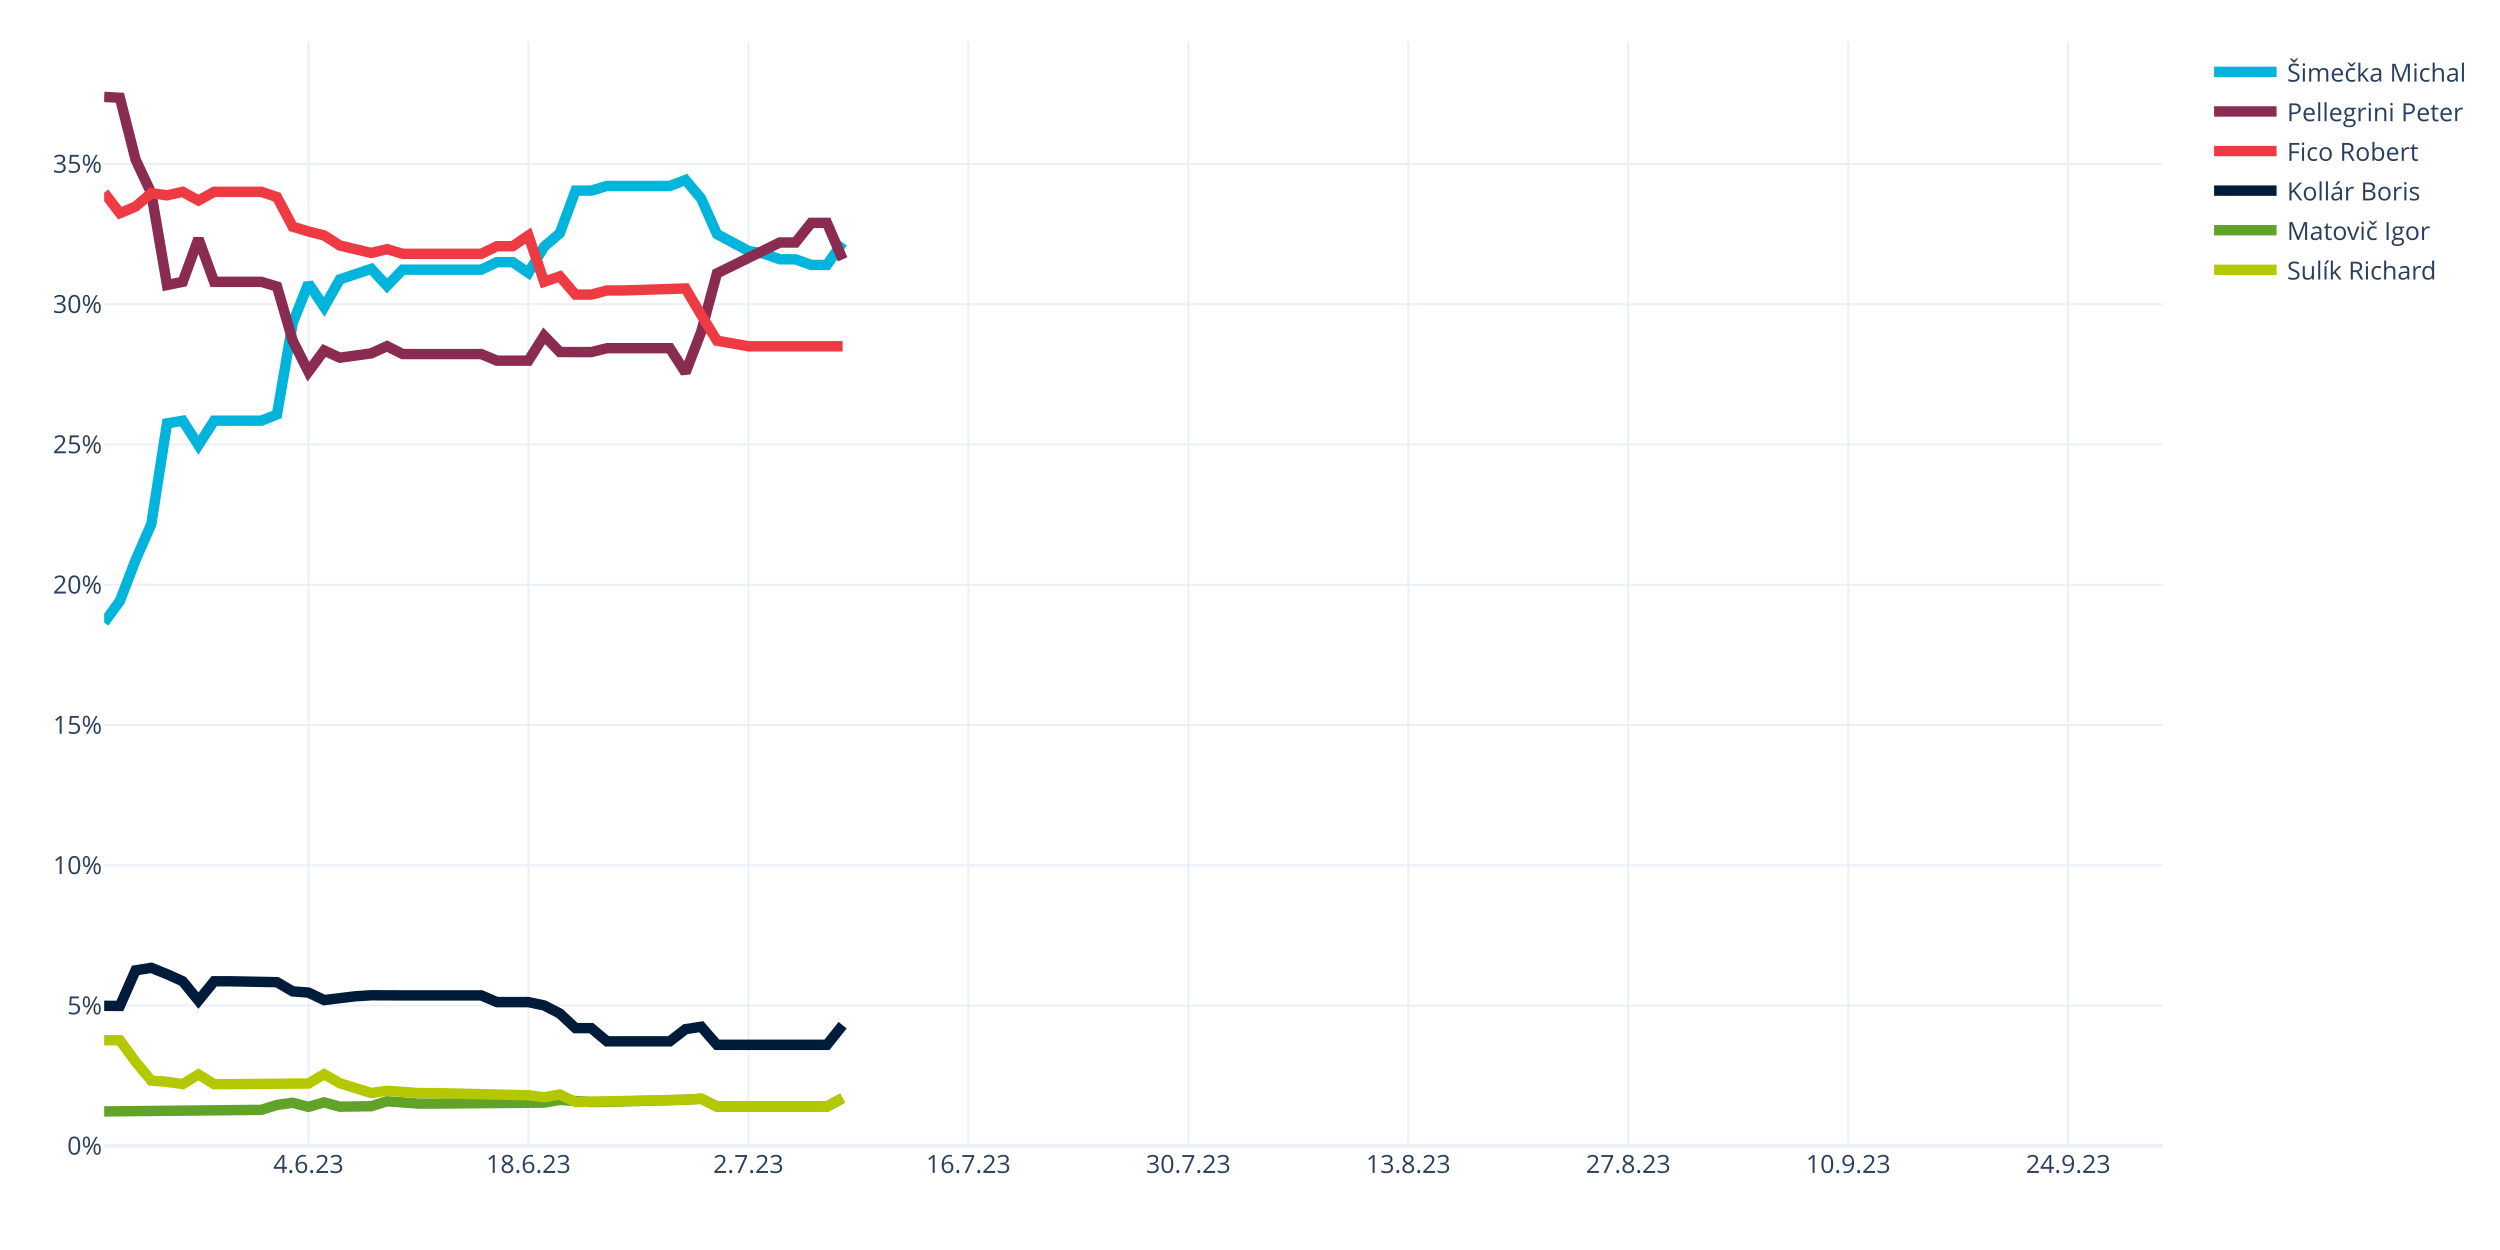
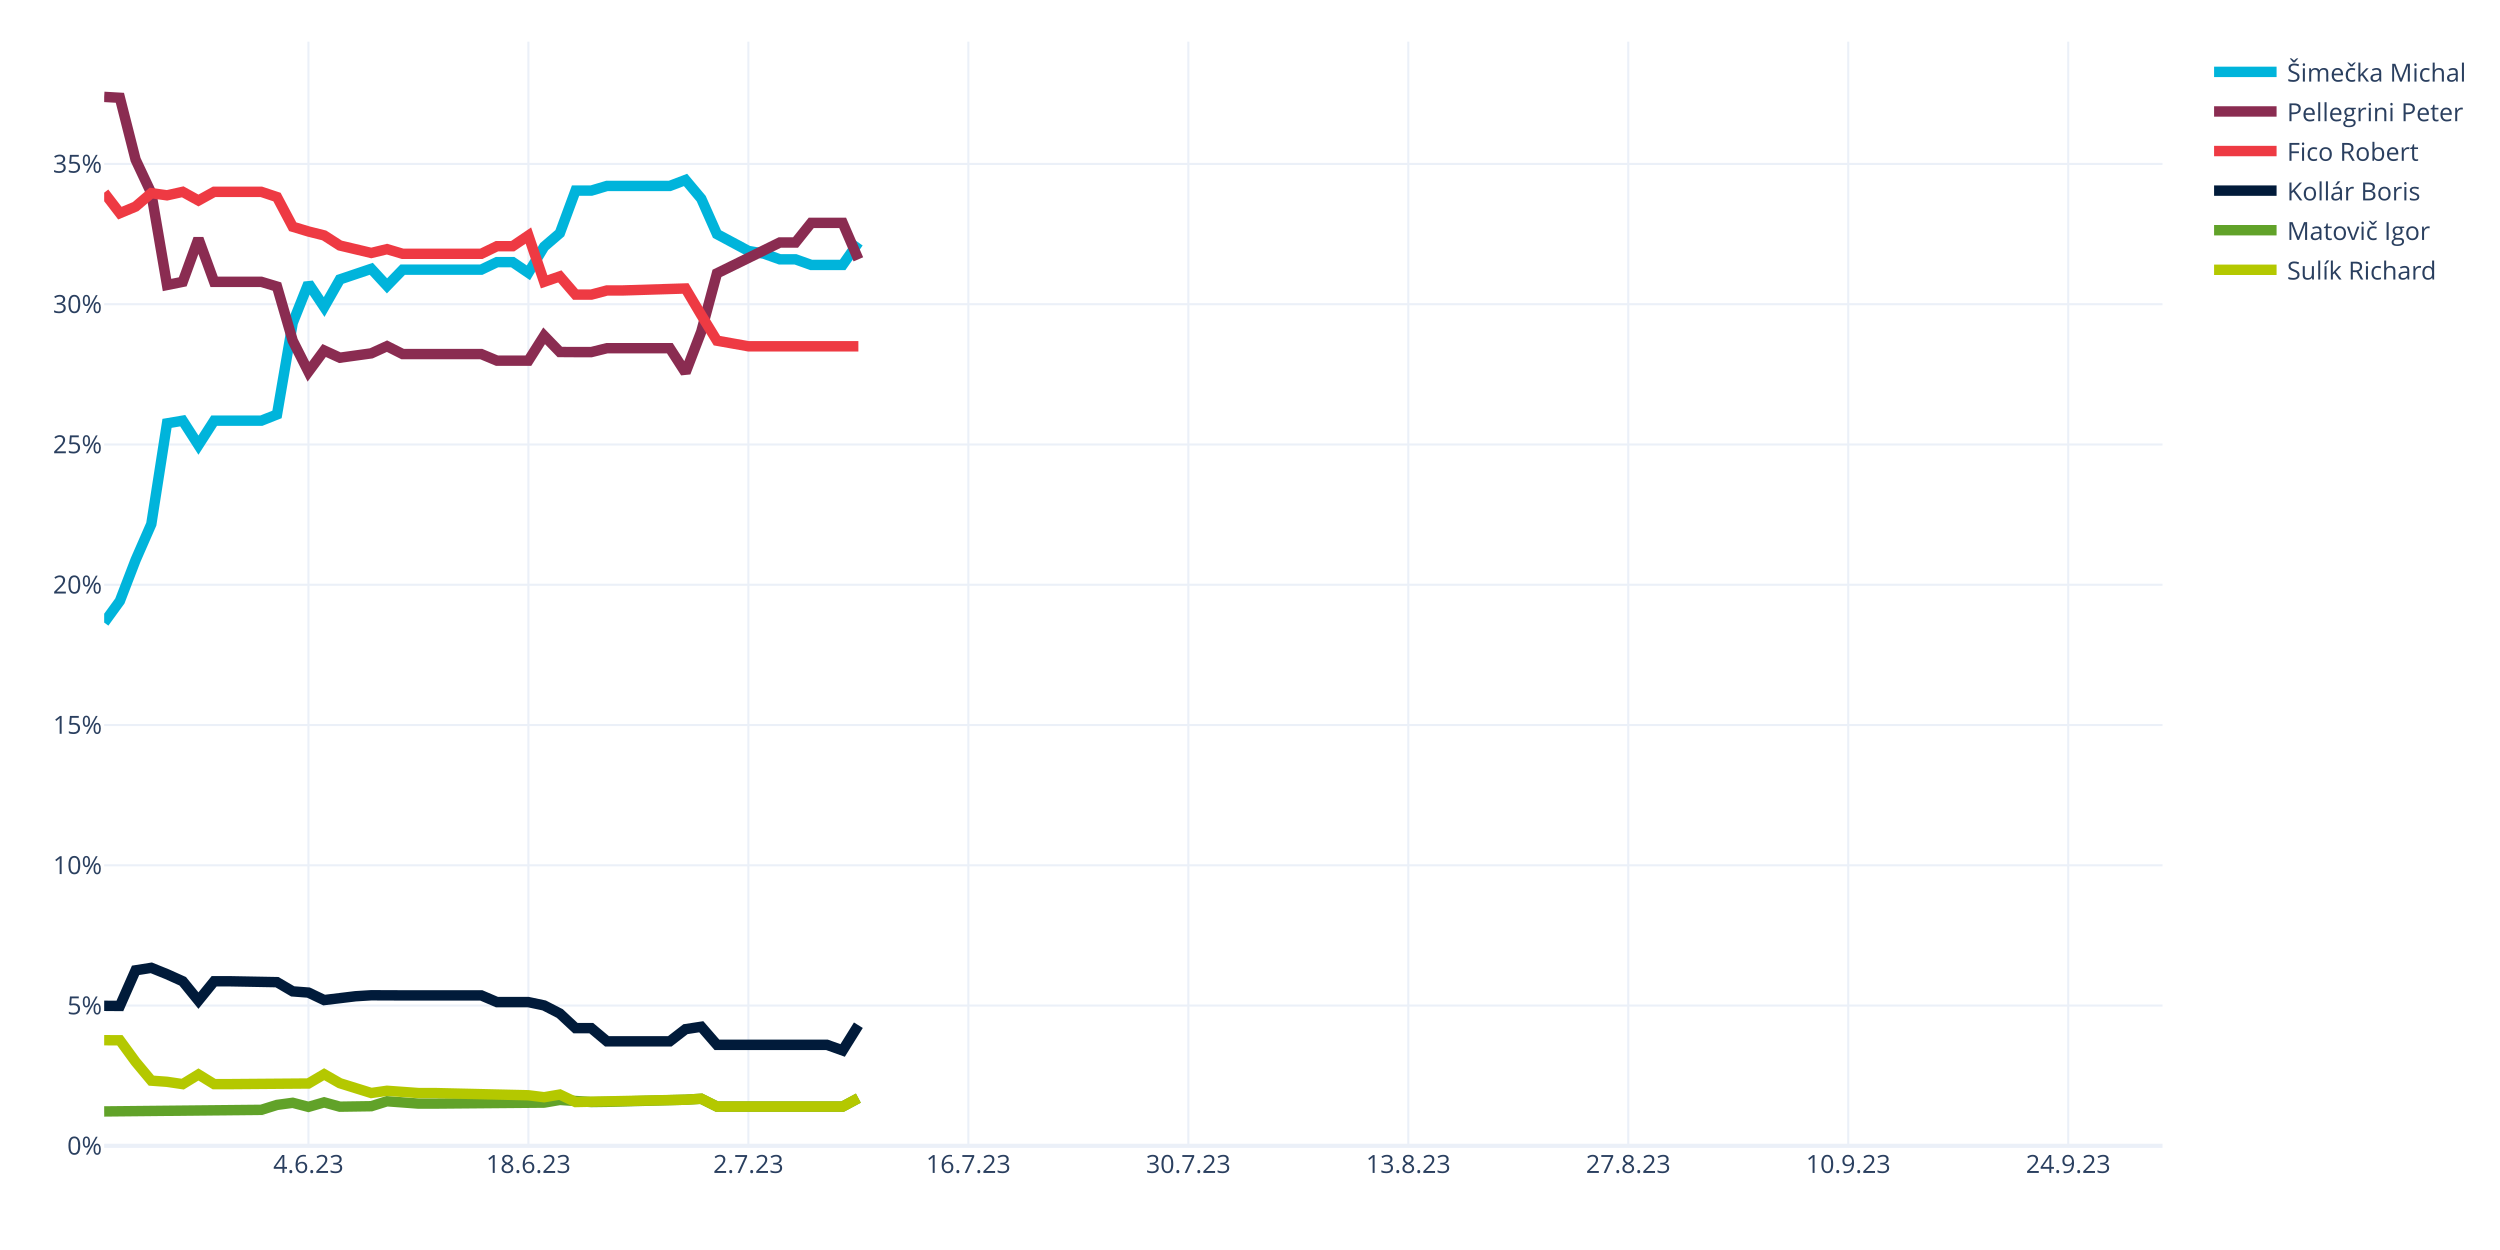
<svg xmlns="http://www.w3.org/2000/svg" class="main-svg" width="1200" height="600" style="" viewBox="0 0 1200 600">
  <rect x="0" y="0" width="1200" height="600" style="fill: rgb(255, 255, 255); fill-opacity: 1;" />
-   <defs id="defs-2d88ae">
+   <defs id="defs-4b43f9">
    <g class="clips">
-       <clipPath id="clip2d88aexyplot" class="plotclip">
+       <clipPath id="clip4b43f9xyplot" class="plotclip">
        <rect width="988" height="530" />
      </clipPath>
-       <clipPath class="axesclip" id="clip2d88aex">
+       <clipPath class="axesclip" id="clip4b43f9x">
        <rect x="50" y="0" width="988" height="600" />
      </clipPath>
-       <clipPath class="axesclip" id="clip2d88aey">
+       <clipPath class="axesclip" id="clip4b43f9y">
        <rect x="0" y="20" width="1200" height="530" />
      </clipPath>
-       <clipPath class="axesclip" id="clip2d88aexy">
+       <clipPath class="axesclip" id="clip4b43f9xy">
        <rect x="50" y="20" width="988" height="530" />
      </clipPath>
    </g>
    <g class="gradients" />
    <g class="patterns" />
  </defs>
  <g class="bglayer" />
  <g class="layer-below">
    <g class="imagelayer" />
    <g class="shapelayer" />
  </g>
  <g class="cartesianlayer">
    <g class="subplot xy">
      <g class="layer-subplot">
        <g class="shapelayer" />
        <g class="imagelayer" />
      </g>
      <g class="minor-gridlayer">
        <g class="x" />
        <g class="y" />
      </g>
      <g class="gridlayer">
        <g class="x">
          <path class="xgrid crisp" transform="translate(148.05,0)" d="M0,20v530" style="stroke: rgb(235, 240, 248); stroke-opacity: 1; stroke-width: 1px;" />
          <path class="xgrid crisp" transform="translate(253.63,0)" d="M0,20v530" style="stroke: rgb(235, 240, 248); stroke-opacity: 1; stroke-width: 1px;" />
          <path class="xgrid crisp" transform="translate(359.22,0)" d="M0,20v530" style="stroke: rgb(235, 240, 248); stroke-opacity: 1; stroke-width: 1px;" />
          <path class="xgrid crisp" transform="translate(464.81,0)" d="M0,20v530" style="stroke: rgb(235, 240, 248); stroke-opacity: 1; stroke-width: 1px;" />
          <path class="xgrid crisp" transform="translate(570.4,0)" d="M0,20v530" style="stroke: rgb(235, 240, 248); stroke-opacity: 1; stroke-width: 1px;" />
          <path class="xgrid crisp" transform="translate(675.98,0)" d="M0,20v530" style="stroke: rgb(235, 240, 248); stroke-opacity: 1; stroke-width: 1px;" />
          <path class="xgrid crisp" transform="translate(781.57,0)" d="M0,20v530" style="stroke: rgb(235, 240, 248); stroke-opacity: 1; stroke-width: 1px;" />
          <path class="xgrid crisp" transform="translate(887.16,0)" d="M0,20v530" style="stroke: rgb(235, 240, 248); stroke-opacity: 1; stroke-width: 1px;" />
          <path class="xgrid crisp" transform="translate(992.75,0)" d="M0,20v530" style="stroke: rgb(235, 240, 248); stroke-opacity: 1; stroke-width: 1px;" />
        </g>
        <g class="y">
          <path class="ygrid crisp" transform="translate(0,482.67)" d="M50,0h988" style="stroke: rgb(235, 240, 248); stroke-opacity: 1; stroke-width: 1px;" />
          <path class="ygrid crisp" transform="translate(0,415.34)" d="M50,0h988" style="stroke: rgb(235, 240, 248); stroke-opacity: 1; stroke-width: 1px;" />
          <path class="ygrid crisp" transform="translate(0,348.01)" d="M50,0h988" style="stroke: rgb(235, 240, 248); stroke-opacity: 1; stroke-width: 1px;" />
          <path class="ygrid crisp" transform="translate(0,280.68)" d="M50,0h988" style="stroke: rgb(235, 240, 248); stroke-opacity: 1; stroke-width: 1px;" />
          <path class="ygrid crisp" transform="translate(0,213.35)" d="M50,0h988" style="stroke: rgb(235, 240, 248); stroke-opacity: 1; stroke-width: 1px;" />
          <path class="ygrid crisp" transform="translate(0,146.02)" d="M50,0h988" style="stroke: rgb(235, 240, 248); stroke-opacity: 1; stroke-width: 1px;" />
          <path class="ygrid crisp" transform="translate(0,78.69)" d="M50,0h988" style="stroke: rgb(235, 240, 248); stroke-opacity: 1; stroke-width: 1px;" />
        </g>
      </g>
      <g class="zerolinelayer">
        <path class="yzl zl crisp" transform="translate(0,550)" d="M50,0h988" style="stroke: rgb(235, 240, 248); stroke-opacity: 1; stroke-width: 2px;" />
      </g>
      <path class="xlines-below" />
      <path class="ylines-below" />
      <g class="overlines-below" />
      <g class="xaxislayer-below" />
      <g class="yaxislayer-below" />
      <g class="overaxes-below" />
-       <g class="plot" transform="translate(50,20)" clip-path="url(#clip2d88aexyplot)">
+       <g class="plot" transform="translate(50,20)" clip-path="url(#clip4b43f9xyplot)">
        <g class="scatterlayer mlayer">
-           <g class="trace scatter tracec560db" style="stroke-miterlimit: 2; opacity: 1;">
-             <g class="fills" />
-             <g class="errorbars" />
-             <g class="lines">
-               <path class="js-line" d="M0,278.84L7.54,268.46L15.08,248.82L22.63,231.56L30.17,183.21L37.71,181.93L45.25,193.66L52.79,181.93L60.34,181.93L75.42,181.93L82.96,178.93L90.5,135.01L98.05,116.05L105.59,127.37L113.13,114.12L128.21,109.03L135.76,117.21L143.3,109.43L150.84,109.43L181.01,109.43L188.55,105.83L196.09,105.83L203.63,110.95L211.18,98.41L218.72,91.93L226.26,71.5L233.8,71.5L241.34,69.25L248.89,69.25L271.51,69.25L279.05,66.37L286.6,75.37L294.14,92.36L309.22,100.44L316.76,101.78L324.31,104.48L331.85,104.48L339.39,107.17L346.93,107.17L354.47,96.4" style="vector-effect: none; fill: none; stroke: rgb(0, 180, 219); stroke-opacity: 1; stroke-width: 5px; opacity: 1;" />
-             </g>
-             <g class="points" />
-             <g class="text" />
-           </g>
-           <g class="trace scatter traced17134" style="stroke-miterlimit: 2; opacity: 1;">
-             <g class="fills" />
-             <g class="errorbars" />
-             <g class="lines">
-               <path class="js-line" d="M0,26.5L7.54,26.94L15.08,56.61L22.63,72.71L30.17,116.8L37.71,115.28L45.25,94.59L52.79,115.28L60.34,115.28L75.42,115.28L82.96,117.55L90.5,143.52L98.05,158.44L105.59,148.24L113.13,151.7L128.21,149.61L135.76,146.16L143.3,149.96L150.84,149.96L181.01,149.96L188.55,153.11L203.63,153.11L211.18,141.18L218.72,148.96L226.26,149.01L233.8,149.01L241.34,147.14L271.51,147.14L279.05,158.84L286.6,139.18L294.14,111.21L324.31,96.4L331.85,96.4L339.39,86.97L346.93,86.97L354.47,104.48" style="vector-effect: none; fill: none; stroke: rgb(138, 44, 81); stroke-opacity: 1; stroke-width: 5px; opacity: 1;" />
-             </g>
-             <g class="points" />
-             <g class="text" />
-           </g>
-           <g class="trace scatter trace7b9333" style="stroke-miterlimit: 2; opacity: 1;">
-             <g class="fills" />
-             <g class="errorbars" />
-             <g class="lines">
-               <path class="js-line" d="M0,72.49L7.54,82.31L15.08,79.16L22.63,72.71L30.17,73.76L37.71,72.08L45.25,76.24L52.79,72.08L60.34,72.08L75.42,72.08L82.96,74.59L90.5,88.83L98.05,91.11L105.59,93L113.13,97.84L128.21,101.42L135.76,99.59L143.3,101.83L150.84,101.83L181.01,101.83L188.55,98.17L196.09,98.17L203.63,93.06L211.18,115.26L218.72,112.67L226.26,121.42L233.8,121.42L241.34,119.42L248.89,119.42L279.05,118.47L286.6,131.21L294.14,143.53L301.68,144.87L309.22,146.22L316.76,146.22L354.47,146.22" style="vector-effect: none; fill: none; stroke: rgb(238, 58, 67); stroke-opacity: 1; stroke-width: 5px; opacity: 1;" />
-             </g>
-             <g class="points" />
-             <g class="text" />
-           </g>
-           <g class="trace scatter trace885312" style="stroke-miterlimit: 2; opacity: 1;">
-             <g class="fills" />
-             <g class="errorbars" />
-             <g class="lines">
-               <path class="js-line" d="M0,462.79L7.54,462.85L15.08,445.76L22.63,444.56L30.17,447.61L37.71,451.01L45.25,460.29L52.79,451.01L60.34,451.01L82.96,451.44L90.5,455.86L98.05,456.44L105.59,460.03L120.67,458.2L128.21,457.73L143.3,457.79L150.84,457.79L181.01,457.79L188.55,461.01L203.63,461.01L211.18,462.61L218.72,466.49L226.26,473.51L233.8,473.51L241.34,479.83L271.51,479.83L279.05,474L286.6,472.84L294.14,481.52L346.93,481.52L354.47,472.1" style="vector-effect: none; fill: none; stroke: rgb(1, 27, 58); stroke-opacity: 1; stroke-width: 5px; opacity: 1;" />
-             </g>
-             <g class="points" />
-             <g class="text" />
-           </g>
-           <g class="trace scatter trace37ebe6" style="stroke-miterlimit: 2; opacity: 1;">
-             <g class="fills" />
-             <g class="errorbars" />
-             <g class="lines">
-               <path class="js-line" d="M0,513.49L75.42,512.72L82.96,510.36L90.5,509.34L98.05,511.3L105.59,509.13L113.13,511.21L128.21,510.98L135.76,508.61L150.84,509.73L158.38,509.73L211.18,509.26L218.72,507.97L233.8,508.98L241.34,508.88L279.05,507.86L286.6,507.4L294.14,511.15L301.68,511.15L346.93,511.15L354.47,507.11" style="vector-effect: none; fill: none; stroke: rgb(97, 162, 41); stroke-opacity: 1; stroke-width: 5px; opacity: 1;" />
-             </g>
-             <g class="points" />
-             <g class="text" />
-           </g>
-           <g class="trace scatter tracee9aea5" style="stroke-miterlimit: 2; opacity: 1;">
-             <g class="fills" />
-             <g class="errorbars" />
-             <g class="lines">
-               <path class="js-line" d="M0,479.3L7.54,479.34L15.08,489.66L22.63,498.71L30.17,499.26L37.71,500.38L45.25,495.75L52.79,500.38L60.34,500.38L98.05,500.08L105.59,495.63L113.13,499.94L120.67,502.29L128.21,504.64L135.76,503.57L150.84,504.66L158.38,504.66L203.63,505.73L211.18,506.67L218.72,505.38L226.26,508.98L279.05,507.86L286.6,507.4L294.14,511.15L301.68,511.15L346.93,511.15L354.47,507.11" style="vector-effect: none; fill: none; stroke: rgb(180, 200, 0); stroke-opacity: 1; stroke-width: 5px; opacity: 1;" />
+           <g class="trace scatter traceb35516" style="stroke-miterlimit: 2; opacity: 1;">
+             <g class="fills" />
+             <g class="errorbars" />
+             <g class="lines">
+               <path class="js-line" d="M0,278.84L7.54,268.46L15.08,248.82L22.63,231.56L30.17,183.21L37.71,181.93L45.25,193.66L52.79,181.93L60.34,181.93L75.42,181.93L82.96,178.93L90.5,135.01L98.05,116.05L105.59,127.37L113.13,114.12L128.21,109.03L135.76,117.21L143.3,109.43L150.84,109.43L181.01,109.43L188.55,105.83L196.09,105.83L203.63,110.95L211.18,98.41L218.72,91.93L226.26,71.5L233.8,71.5L241.34,69.25L248.89,69.25L271.51,69.25L279.05,66.37L286.6,75.37L294.14,92.36L309.22,100.44L316.76,101.78L324.31,104.48L331.85,104.48L339.39,107.17L346.93,107.17L354.47,107.17L362.02,96.4" style="vector-effect: none; fill: none; stroke: rgb(0, 180, 219); stroke-opacity: 1; stroke-width: 5px; opacity: 1;" />
+             </g>
+             <g class="points" />
+             <g class="text" />
+           </g>
+           <g class="trace scatter tracee757d8" style="stroke-miterlimit: 2; opacity: 1;">
+             <g class="fills" />
+             <g class="errorbars" />
+             <g class="lines">
+               <path class="js-line" d="M0,26.5L7.54,26.94L15.08,56.61L22.63,72.71L30.17,116.8L37.71,115.28L45.25,94.59L52.79,115.28L60.34,115.28L75.42,115.28L82.96,117.55L90.5,143.52L98.05,158.44L105.59,148.24L113.13,151.7L128.21,149.61L135.76,146.16L143.3,149.96L150.84,149.96L181.01,149.96L188.55,153.11L203.63,153.11L211.18,141.18L218.72,148.96L226.26,149.01L233.8,149.01L241.34,147.14L271.51,147.14L279.05,158.84L286.6,139.18L294.14,111.21L324.31,96.4L331.85,96.4L339.39,86.97L346.93,86.97L354.47,86.97L362.02,104.48" style="vector-effect: none; fill: none; stroke: rgb(138, 44, 81); stroke-opacity: 1; stroke-width: 5px; opacity: 1;" />
+             </g>
+             <g class="points" />
+             <g class="text" />
+           </g>
+           <g class="trace scatter tracec44900" style="stroke-miterlimit: 2; opacity: 1;">
+             <g class="fills" />
+             <g class="errorbars" />
+             <g class="lines">
+               <path class="js-line" d="M0,72.49L7.54,82.31L15.08,79.16L22.63,72.71L30.17,73.76L37.71,72.08L45.25,76.24L52.79,72.08L60.34,72.08L75.42,72.08L82.96,74.59L90.5,88.83L98.05,91.11L105.59,93L113.13,97.84L128.21,101.42L135.76,99.59L143.3,101.83L150.84,101.83L181.01,101.83L188.55,98.17L196.09,98.17L203.63,93.06L211.18,115.26L218.72,112.67L226.26,121.42L233.8,121.42L241.34,119.42L248.89,119.42L279.05,118.47L286.6,131.21L294.14,143.53L301.68,144.87L309.22,146.22L316.76,146.22L362.02,146.22" style="vector-effect: none; fill: none; stroke: rgb(238, 58, 67); stroke-opacity: 1; stroke-width: 5px; opacity: 1;" />
+             </g>
+             <g class="points" />
+             <g class="text" />
+           </g>
+           <g class="trace scatter trace43d05e" style="stroke-miterlimit: 2; opacity: 1;">
+             <g class="fills" />
+             <g class="errorbars" />
+             <g class="lines">
+               <path class="js-line" d="M0,462.79L7.54,462.85L15.08,445.76L22.63,444.56L30.17,447.61L37.71,451.01L45.25,460.29L52.79,451.01L60.34,451.01L82.96,451.44L90.5,455.86L98.05,456.44L105.59,460.03L120.67,458.2L128.21,457.73L143.3,457.79L150.84,457.79L181.01,457.79L188.55,461.01L203.63,461.01L211.18,462.61L218.72,466.49L226.26,473.51L233.8,473.51L241.34,479.83L271.51,479.83L279.05,474L286.6,472.84L294.14,481.52L346.93,481.52L354.47,484.22L362.02,472.1" style="vector-effect: none; fill: none; stroke: rgb(1, 27, 58); stroke-opacity: 1; stroke-width: 5px; opacity: 1;" />
+             </g>
+             <g class="points" />
+             <g class="text" />
+           </g>
+           <g class="trace scatter tracedbd702" style="stroke-miterlimit: 2; opacity: 1;">
+             <g class="fills" />
+             <g class="errorbars" />
+             <g class="lines">
+               <path class="js-line" d="M0,513.49L75.42,512.72L82.96,510.36L90.5,509.34L98.05,511.3L105.59,509.13L113.13,511.21L128.21,510.98L135.76,508.61L150.84,509.73L158.38,509.73L211.18,509.26L218.72,507.97L233.8,508.98L241.34,508.88L279.05,507.86L286.6,507.4L294.14,511.15L301.68,511.15L354.47,511.15L362.02,507.11" style="vector-effect: none; fill: none; stroke: rgb(97, 162, 41); stroke-opacity: 1; stroke-width: 5px; opacity: 1;" />
+             </g>
+             <g class="points" />
+             <g class="text" />
+           </g>
+           <g class="trace scatter traceb34c6c" style="stroke-miterlimit: 2; opacity: 1;">
+             <g class="fills" />
+             <g class="errorbars" />
+             <g class="lines">
+               <path class="js-line" d="M0,479.3L7.54,479.34L15.08,489.66L22.63,498.71L30.17,499.26L37.71,500.38L45.25,495.75L52.79,500.38L60.34,500.38L98.05,500.08L105.59,495.63L113.13,499.94L120.67,502.29L128.21,504.64L135.76,503.57L150.84,504.66L158.38,504.66L203.63,505.73L211.18,506.67L218.72,505.38L226.26,508.98L279.05,507.86L286.6,507.4L294.14,511.15L301.68,511.15L354.47,511.15L362.02,507.11" style="vector-effect: none; fill: none; stroke: rgb(180, 200, 0); stroke-opacity: 1; stroke-width: 5px; opacity: 1;" />
            </g>
            <g class="points" />
            <g class="text" />
          </g>
        </g>
      </g>
      <g class="overplot" />
      <path class="xlines-above crisp" d="M0,0" style="fill: none;" />
      <path class="ylines-above crisp" d="M0,0" style="fill: none;" />
      <g class="overlines-above" />
      <g class="xaxislayer-above">
        <g class="xtick">
          <text text-anchor="middle" x="0" y="563" transform="translate(148.05,0)" style="font-family: 'Open Sans', verdana, arial, sans-serif; font-size: 12px; fill: rgb(42, 63, 95); fill-opacity: 1; white-space: pre; opacity: 1;">4.6.23</text>
        </g>
        <g class="xtick">
          <text text-anchor="middle" x="0" y="563" style="font-family: 'Open Sans', verdana, arial, sans-serif; font-size: 12px; fill: rgb(42, 63, 95); fill-opacity: 1; white-space: pre; opacity: 1;" transform="translate(253.63,0)">18.6.23</text>
        </g>
        <g class="xtick">
          <text text-anchor="middle" x="0" y="563" style="font-family: 'Open Sans', verdana, arial, sans-serif; font-size: 12px; fill: rgb(42, 63, 95); fill-opacity: 1; white-space: pre; opacity: 1;" transform="translate(359.22,0)">2.7.23</text>
        </g>
        <g class="xtick">
          <text text-anchor="middle" x="0" y="563" style="font-family: 'Open Sans', verdana, arial, sans-serif; font-size: 12px; fill: rgb(42, 63, 95); fill-opacity: 1; white-space: pre; opacity: 1;" transform="translate(464.81,0)">16.7.23</text>
        </g>
        <g class="xtick">
          <text text-anchor="middle" x="0" y="563" style="font-family: 'Open Sans', verdana, arial, sans-serif; font-size: 12px; fill: rgb(42, 63, 95); fill-opacity: 1; white-space: pre; opacity: 1;" transform="translate(570.4,0)">30.7.23</text>
        </g>
        <g class="xtick">
          <text text-anchor="middle" x="0" y="563" style="font-family: 'Open Sans', verdana, arial, sans-serif; font-size: 12px; fill: rgb(42, 63, 95); fill-opacity: 1; white-space: pre; opacity: 1;" transform="translate(675.98,0)">13.8.23</text>
        </g>
        <g class="xtick">
          <text text-anchor="middle" x="0" y="563" style="font-family: 'Open Sans', verdana, arial, sans-serif; font-size: 12px; fill: rgb(42, 63, 95); fill-opacity: 1; white-space: pre; opacity: 1;" transform="translate(781.57,0)">27.8.23</text>
        </g>
        <g class="xtick">
          <text text-anchor="middle" x="0" y="563" style="font-family: 'Open Sans', verdana, arial, sans-serif; font-size: 12px; fill: rgb(42, 63, 95); fill-opacity: 1; white-space: pre; opacity: 1;" transform="translate(887.16,0)">10.9.23</text>
        </g>
        <g class="xtick">
          <text text-anchor="middle" x="0" y="563" style="font-family: 'Open Sans', verdana, arial, sans-serif; font-size: 12px; fill: rgb(42, 63, 95); fill-opacity: 1; white-space: pre; opacity: 1;" transform="translate(992.75,0)">24.9.23</text>
        </g>
      </g>
      <g class="yaxislayer-above">
        <g class="ytick">
          <text text-anchor="end" x="49" y="4.2" transform="translate(0,550)" style="font-family: 'Open Sans', verdana, arial, sans-serif; font-size: 12px; fill: rgb(42, 63, 95); fill-opacity: 1; white-space: pre; opacity: 1;">0%</text>
        </g>
        <g class="ytick">
          <text text-anchor="end" x="49" y="4.2" style="font-family: 'Open Sans', verdana, arial, sans-serif; font-size: 12px; fill: rgb(42, 63, 95); fill-opacity: 1; white-space: pre; opacity: 1;" transform="translate(0,482.67)">5%</text>
        </g>
        <g class="ytick">
          <text text-anchor="end" x="49" y="4.2" style="font-family: 'Open Sans', verdana, arial, sans-serif; font-size: 12px; fill: rgb(42, 63, 95); fill-opacity: 1; white-space: pre; opacity: 1;" transform="translate(0,415.34)">10%</text>
        </g>
        <g class="ytick">
          <text text-anchor="end" x="49" y="4.2" style="font-family: 'Open Sans', verdana, arial, sans-serif; font-size: 12px; fill: rgb(42, 63, 95); fill-opacity: 1; white-space: pre; opacity: 1;" transform="translate(0,348.01)">15%</text>
        </g>
        <g class="ytick">
          <text text-anchor="end" x="49" y="4.2" style="font-family: 'Open Sans', verdana, arial, sans-serif; font-size: 12px; fill: rgb(42, 63, 95); fill-opacity: 1; white-space: pre; opacity: 1;" transform="translate(0,280.68)">20%</text>
        </g>
        <g class="ytick">
          <text text-anchor="end" x="49" y="4.2" style="font-family: 'Open Sans', verdana, arial, sans-serif; font-size: 12px; fill: rgb(42, 63, 95); fill-opacity: 1; white-space: pre; opacity: 1;" transform="translate(0,213.35)">25%</text>
        </g>
        <g class="ytick">
          <text text-anchor="end" x="49" y="4.2" style="font-family: 'Open Sans', verdana, arial, sans-serif; font-size: 12px; fill: rgb(42, 63, 95); fill-opacity: 1; white-space: pre; opacity: 1;" transform="translate(0,146.02)">30%</text>
        </g>
        <g class="ytick">
          <text text-anchor="end" x="49" y="4.2" style="font-family: 'Open Sans', verdana, arial, sans-serif; font-size: 12px; fill: rgb(42, 63, 95); fill-opacity: 1; white-space: pre; opacity: 1;" transform="translate(0,78.69)">35%</text>
        </g>
      </g>
      <g class="overaxes-above" />
    </g>
  </g>
  <g class="polarlayer" />
  <g class="smithlayer" />
  <g class="ternarylayer" />
  <g class="geolayer" />
  <g class="funnelarealayer" />
  <g class="pielayer" />
  <g class="iciclelayer" />
  <g class="treemaplayer" />
  <g class="sunburstlayer" />
  <g class="glimages" />
-   <defs id="topdefs-2d88ae">
+   <defs id="topdefs-4b43f9">
    <g class="clips" />
-     <clipPath id="legend2d88ae">
+     <clipPath id="legend4b43f9">
      <rect width="130" height="124" x="0" y="0" />
    </clipPath>
  </defs>
  <g class="layer-above">
    <g class="imagelayer" />
    <g class="shapelayer" />
  </g>
  <g class="infolayer">
    <g class="legend" pointer-events="all" transform="translate(1057.76,20)">
      <rect class="bg" shape-rendering="crispEdges" style="stroke: rgb(68, 68, 68); stroke-opacity: 1; fill: rgb(255, 255, 255); fill-opacity: 1; stroke-width: 0px;" width="130" height="124" x="0" y="0" />
-       <g class="scrollbox" transform="" clip-path="url(#legend2d88ae)">
+       <g class="scrollbox" transform="" clip-path="url(#legend4b43f9)">
        <g class="groups">
          <g class="traces" transform="translate(0,14.5)" style="opacity: 1;">
            <text class="legendtext" text-anchor="start" x="40" y="4.68" style="font-family: 'Open Sans', verdana, arial, sans-serif; font-size: 12px; fill: rgb(42, 63, 95); fill-opacity: 1; white-space: pre;">Šimečka Michal</text>
            <g class="layers" style="opacity: 1;">
              <g class="legendfill" />
              <g class="legendlines">
                <path class="js-line" d="M5,0h30" style="fill: none; stroke: rgb(0, 180, 219); stroke-opacity: 1; stroke-width: 5px;" />
              </g>
              <g class="legendsymbols">
                <g class="legendpoints" />
              </g>
            </g>
            <rect class="legendtoggle" x="0" y="-9.5" width="124.031" height="19" style="fill: rgb(0, 0, 0); fill-opacity: 0;" />
          </g>
          <g class="traces" transform="translate(0,33.5)" style="opacity: 1;">
            <text class="legendtext" text-anchor="start" x="40" y="4.68" style="font-family: 'Open Sans', verdana, arial, sans-serif; font-size: 12px; fill: rgb(42, 63, 95); fill-opacity: 1; white-space: pre;">Pellegrini Peter</text>
            <g class="layers" style="opacity: 1;">
              <g class="legendfill" />
              <g class="legendlines">
                <path class="js-line" d="M5,0h30" style="fill: none; stroke: rgb(138, 44, 81); stroke-opacity: 1; stroke-width: 5px;" />
              </g>
              <g class="legendsymbols">
                <g class="legendpoints" />
              </g>
            </g>
            <rect class="legendtoggle" x="0" y="-9.5" width="124.031" height="19" style="fill: rgb(0, 0, 0); fill-opacity: 0;" />
          </g>
          <g class="traces" transform="translate(0,52.5)" style="opacity: 1;">
            <text class="legendtext" text-anchor="start" x="40" y="4.68" style="font-family: 'Open Sans', verdana, arial, sans-serif; font-size: 12px; fill: rgb(42, 63, 95); fill-opacity: 1; white-space: pre;">Fico Robert</text>
            <g class="layers" style="opacity: 1;">
              <g class="legendfill" />
              <g class="legendlines">
                <path class="js-line" d="M5,0h30" style="fill: none; stroke: rgb(238, 58, 67); stroke-opacity: 1; stroke-width: 5px;" />
              </g>
              <g class="legendsymbols">
                <g class="legendpoints" />
              </g>
            </g>
            <rect class="legendtoggle" x="0" y="-9.5" width="124.031" height="19" style="fill: rgb(0, 0, 0); fill-opacity: 0;" />
          </g>
          <g class="traces" transform="translate(0,71.5)" style="opacity: 1;">
            <text class="legendtext" text-anchor="start" x="40" y="4.68" style="font-family: 'Open Sans', verdana, arial, sans-serif; font-size: 12px; fill: rgb(42, 63, 95); fill-opacity: 1; white-space: pre;">Kollár Boris</text>
            <g class="layers" style="opacity: 1;">
              <g class="legendfill" />
              <g class="legendlines">
                <path class="js-line" d="M5,0h30" style="fill: none; stroke: rgb(1, 27, 58); stroke-opacity: 1; stroke-width: 5px;" />
              </g>
              <g class="legendsymbols">
                <g class="legendpoints" />
              </g>
            </g>
            <rect class="legendtoggle" x="0" y="-9.5" width="124.031" height="19" style="fill: rgb(0, 0, 0); fill-opacity: 0;" />
          </g>
          <g class="traces" transform="translate(0,90.5)" style="opacity: 1;">
            <text class="legendtext" text-anchor="start" x="40" y="4.68" style="font-family: 'Open Sans', verdana, arial, sans-serif; font-size: 12px; fill: rgb(42, 63, 95); fill-opacity: 1; white-space: pre;">Matovič Igor</text>
            <g class="layers" style="opacity: 1;">
              <g class="legendfill" />
              <g class="legendlines">
                <path class="js-line" d="M5,0h30" style="fill: none; stroke: rgb(97, 162, 41); stroke-opacity: 1; stroke-width: 5px;" />
              </g>
              <g class="legendsymbols">
                <g class="legendpoints" />
              </g>
            </g>
            <rect class="legendtoggle" x="0" y="-9.5" width="124.031" height="19" style="fill: rgb(0, 0, 0); fill-opacity: 0;" />
          </g>
          <g class="traces" transform="translate(0,109.5)" style="opacity: 1;">
            <text class="legendtext" text-anchor="start" x="40" y="4.68" style="font-family: 'Open Sans', verdana, arial, sans-serif; font-size: 12px; fill: rgb(42, 63, 95); fill-opacity: 1; white-space: pre;">Sulík Richard</text>
            <g class="layers" style="opacity: 1;">
              <g class="legendfill" />
              <g class="legendlines">
                <path class="js-line" d="M5,0h30" style="fill: none; stroke: rgb(180, 200, 0); stroke-opacity: 1; stroke-width: 5px;" />
              </g>
              <g class="legendsymbols">
                <g class="legendpoints" />
              </g>
            </g>
            <rect class="legendtoggle" x="0" y="-9.5" width="124.031" height="19" style="fill: rgb(0, 0, 0); fill-opacity: 0;" />
          </g>
        </g>
      </g>
      <rect class="scrollbar" rx="20" ry="3" width="0" height="0" style="fill: rgb(128, 139, 164); fill-opacity: 1;" x="0" y="0" />
    </g>
    <g class="g-gtitle" />
    <g class="g-xtitle" />
    <g class="g-ytitle" />
  </g>
</svg>
